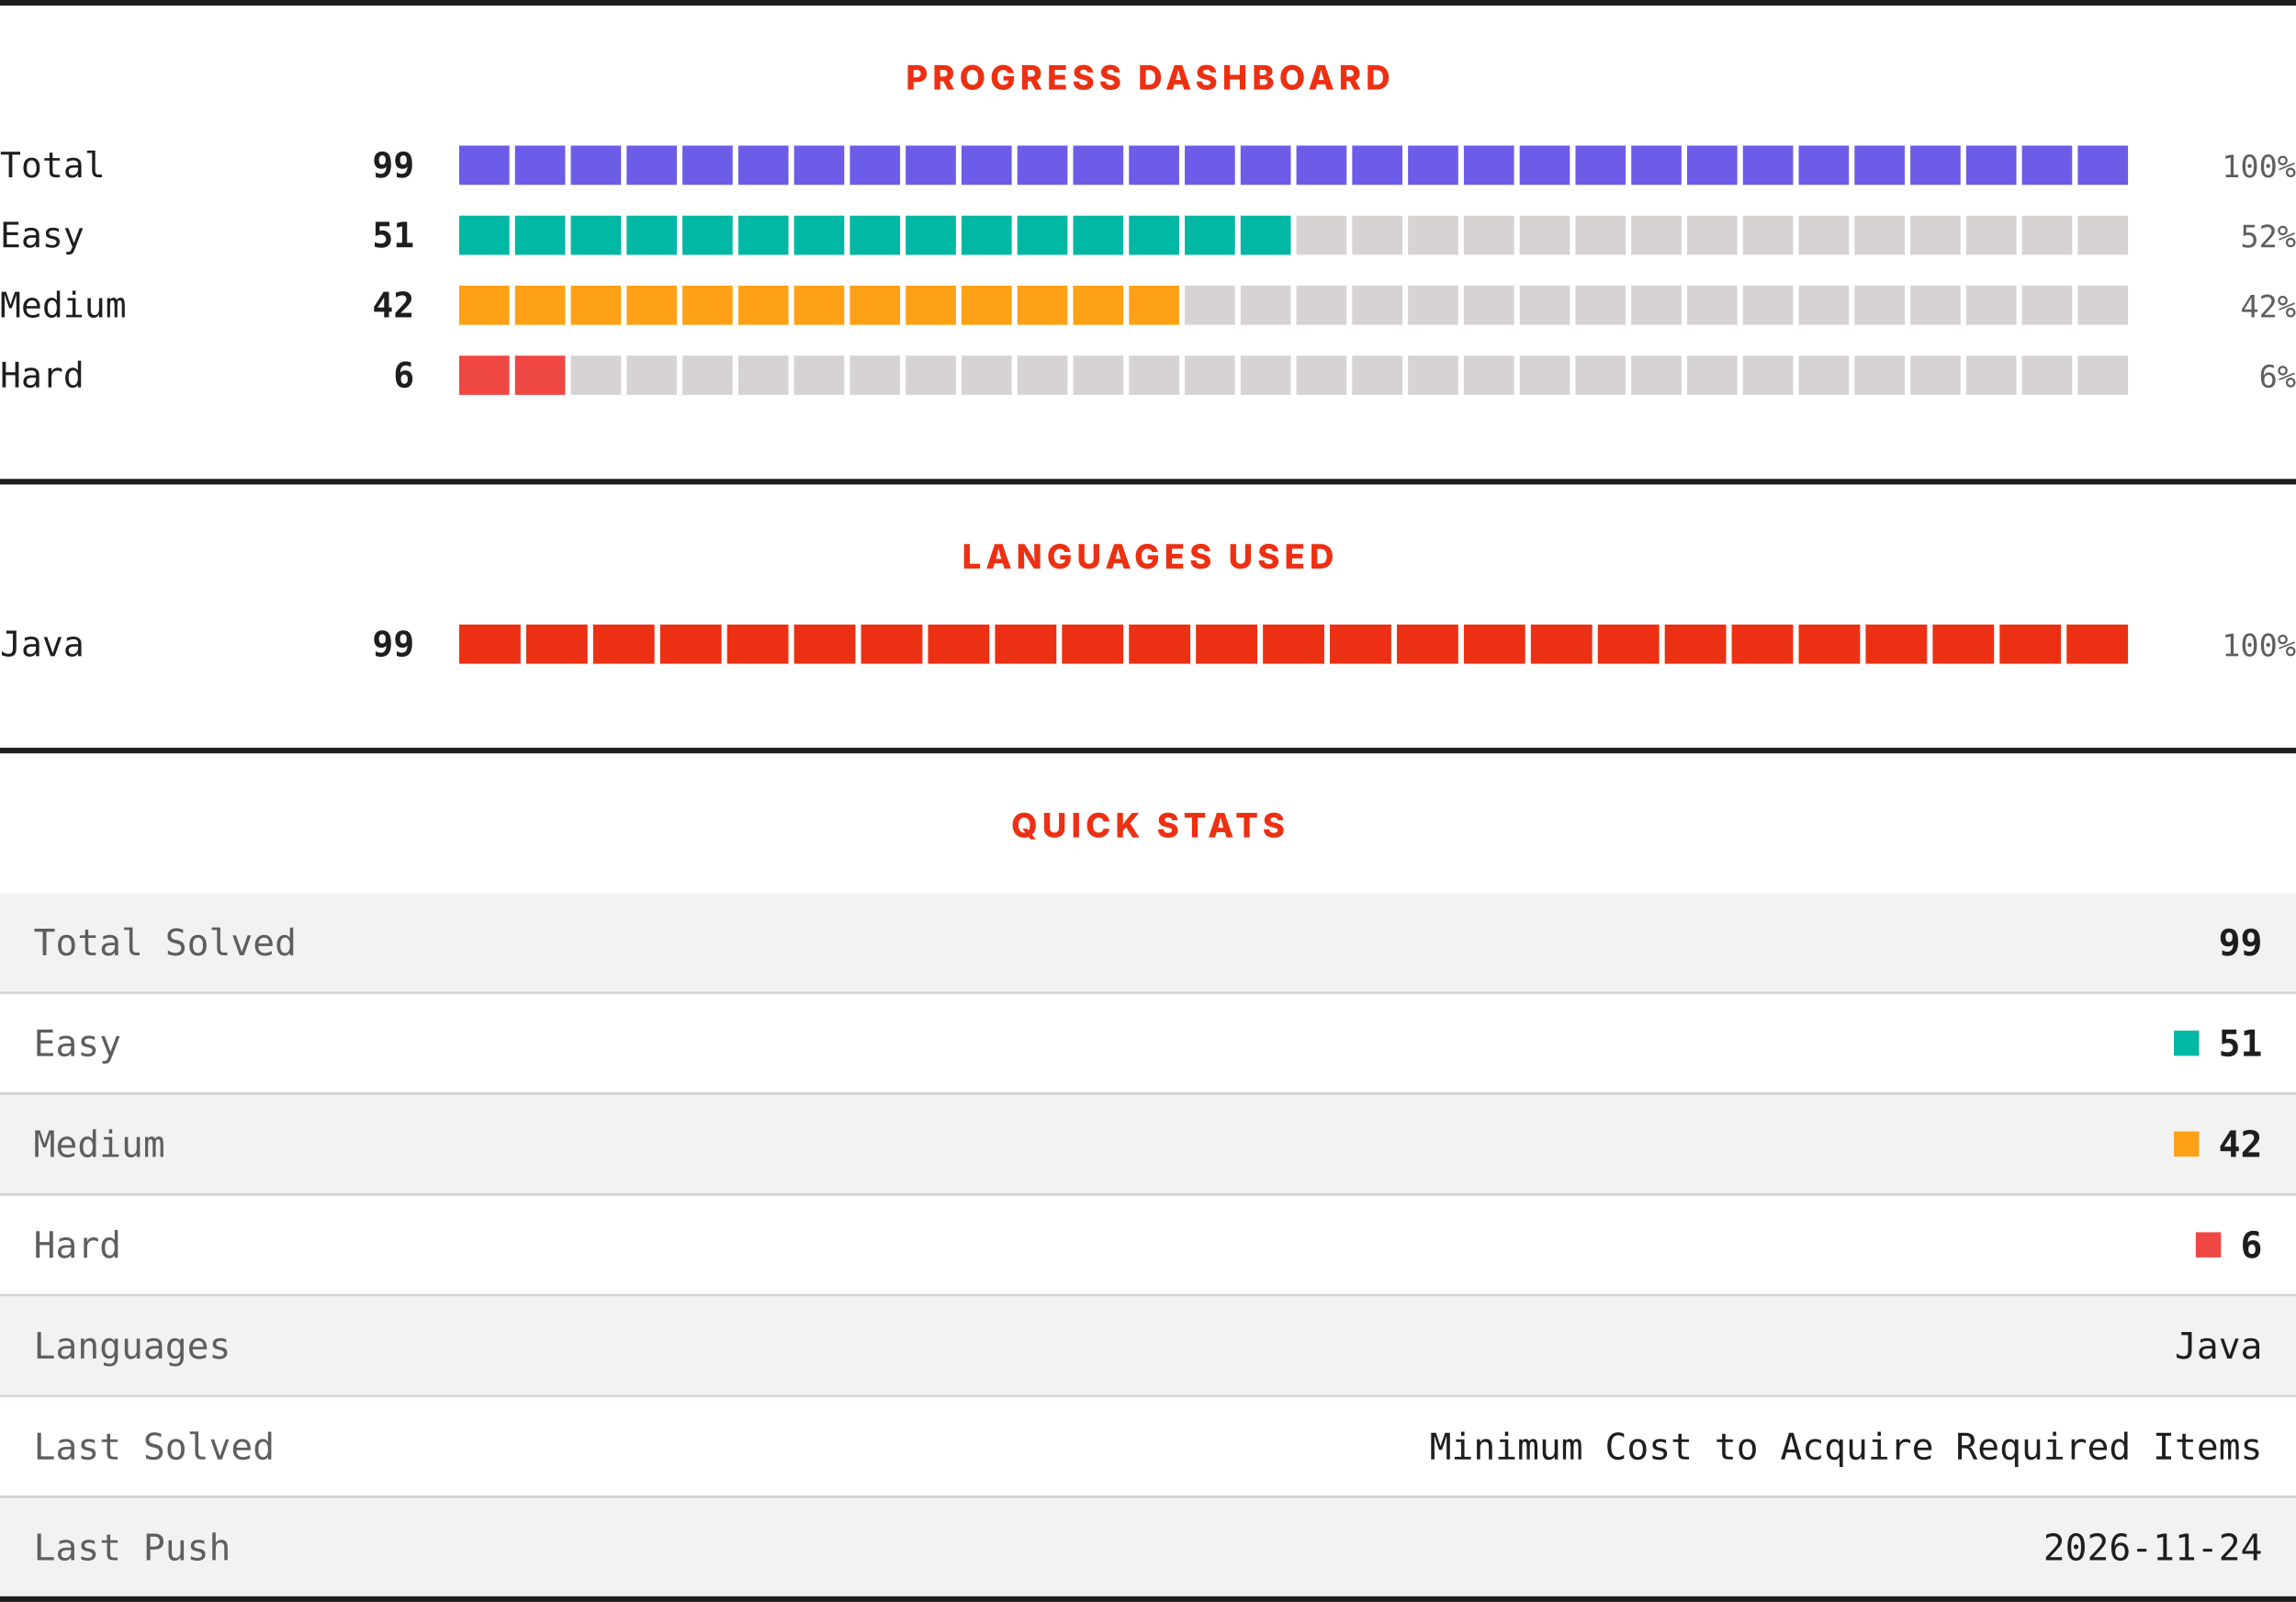
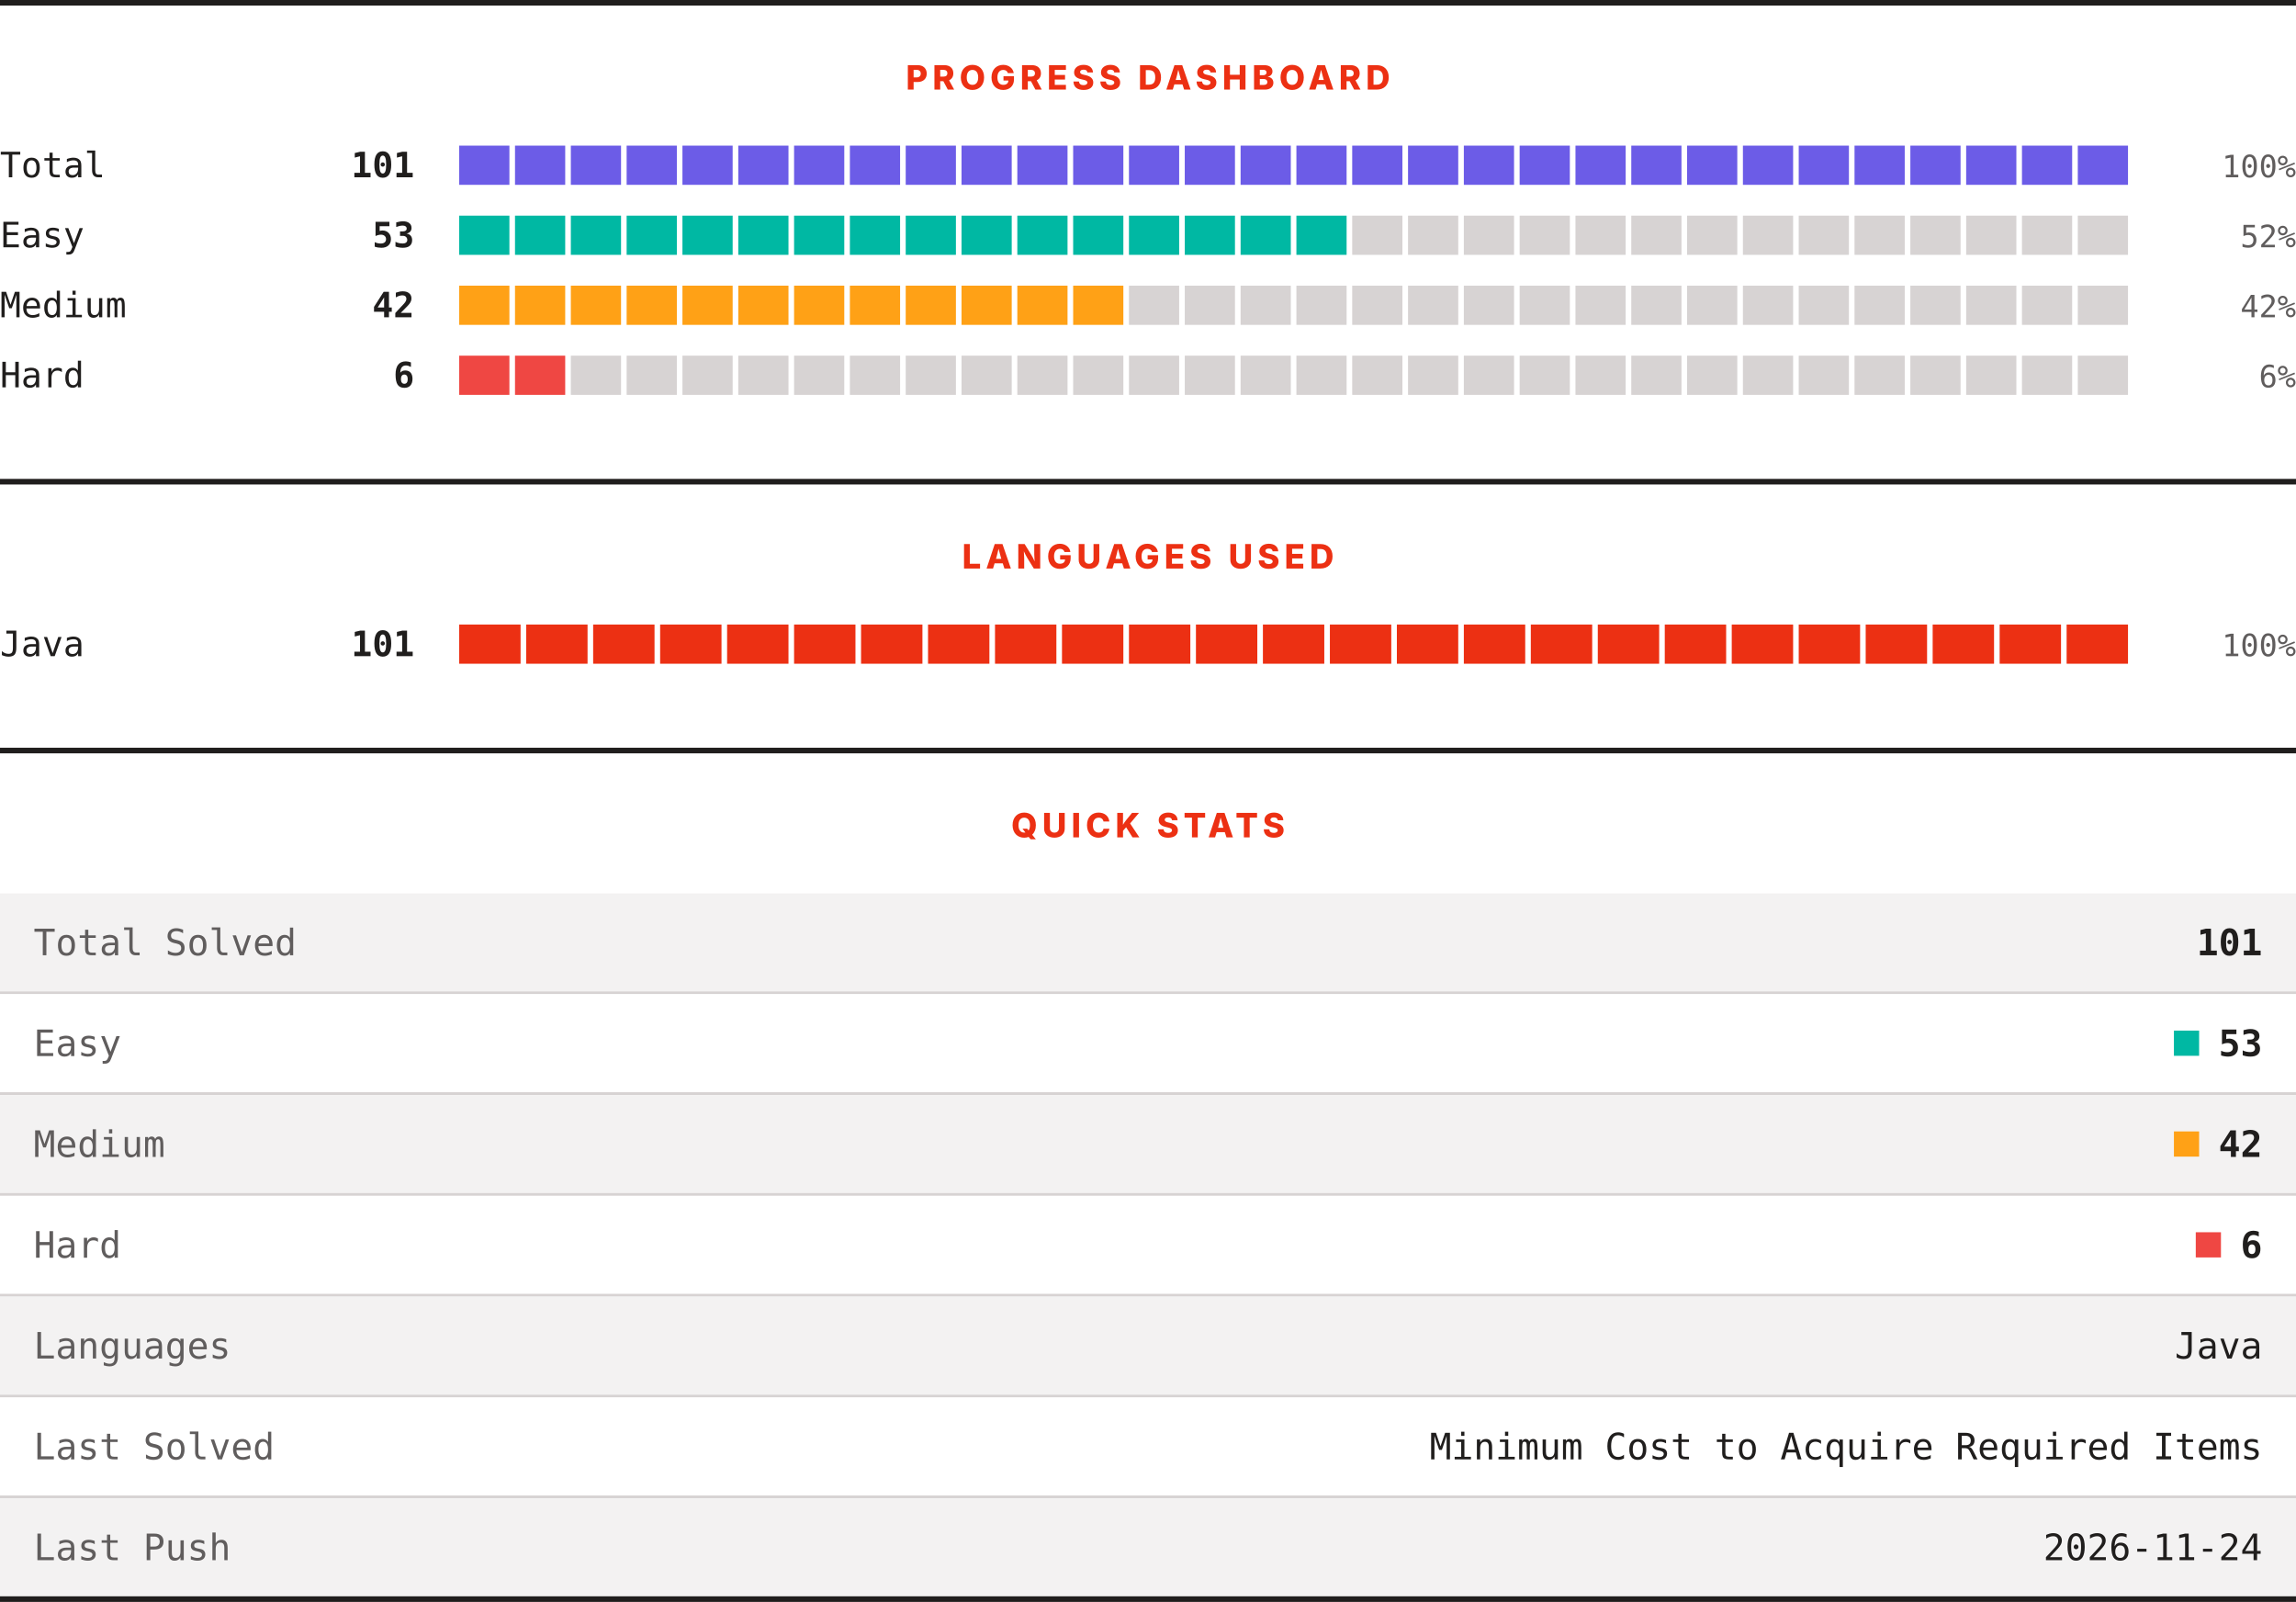
<svg xmlns="http://www.w3.org/2000/svg" width="820" height="572" viewBox="0 0 820 572" role="img" aria-label="LeetCode progress, languages and quick stats">
  <rect width="820" height="572" fill="#ffffff" />
  <rect x="0" y="0" width="820" height="2" fill="#201e1d" />
  <text x="410" y="32" text-anchor="middle" font-family="Archivo, system-ui, -apple-system, Segoe UI, sans-serif" font-size="12" font-weight="800" letter-spacing="1.68" fill="#ec3013">PROGRESS DASHBOARD</text>
  <text x="0" y="63.3" font-family="ui-monospace, SFMono-Regular, Menlo, Consolas, monospace" font-size="12.5" fill="#201e1d">Total</text>
-   <text x="148" y="63.3" text-anchor="end" font-family="ui-monospace, SFMono-Regular, Menlo, Consolas, monospace" font-size="12.5" font-weight="700" fill="#201e1d">99</text>
+   <text x="148" y="63.3" text-anchor="end" font-family="ui-monospace, SFMono-Regular, Menlo, Consolas, monospace" font-size="12.5" font-weight="700" fill="#201e1d">101</text>
  <rect x="164.00" y="52" width="17.93" height="14" fill="#6c5ce7" />
  <rect x="183.93" y="52" width="17.93" height="14" fill="#6c5ce7" />
  <rect x="203.87" y="52" width="17.93" height="14" fill="#6c5ce7" />
  <rect x="223.80" y="52" width="17.93" height="14" fill="#6c5ce7" />
  <rect x="243.73" y="52" width="17.93" height="14" fill="#6c5ce7" />
  <rect x="263.67" y="52" width="17.93" height="14" fill="#6c5ce7" />
  <rect x="283.60" y="52" width="17.93" height="14" fill="#6c5ce7" />
  <rect x="303.53" y="52" width="17.93" height="14" fill="#6c5ce7" />
  <rect x="323.47" y="52" width="17.93" height="14" fill="#6c5ce7" />
  <rect x="343.40" y="52" width="17.93" height="14" fill="#6c5ce7" />
  <rect x="363.33" y="52" width="17.93" height="14" fill="#6c5ce7" />
  <rect x="383.27" y="52" width="17.93" height="14" fill="#6c5ce7" />
  <rect x="403.20" y="52" width="17.93" height="14" fill="#6c5ce7" />
  <rect x="423.13" y="52" width="17.93" height="14" fill="#6c5ce7" />
  <rect x="443.07" y="52" width="17.93" height="14" fill="#6c5ce7" />
  <rect x="463.00" y="52" width="17.93" height="14" fill="#6c5ce7" />
  <rect x="482.93" y="52" width="17.93" height="14" fill="#6c5ce7" />
  <rect x="502.87" y="52" width="17.93" height="14" fill="#6c5ce7" />
  <rect x="522.80" y="52" width="17.93" height="14" fill="#6c5ce7" />
  <rect x="542.73" y="52" width="17.93" height="14" fill="#6c5ce7" />
  <rect x="562.67" y="52" width="17.93" height="14" fill="#6c5ce7" />
  <rect x="582.60" y="52" width="17.93" height="14" fill="#6c5ce7" />
  <rect x="602.53" y="52" width="17.93" height="14" fill="#6c5ce7" />
  <rect x="622.47" y="52" width="17.93" height="14" fill="#6c5ce7" />
  <rect x="642.40" y="52" width="17.93" height="14" fill="#6c5ce7" />
  <rect x="662.33" y="52" width="17.93" height="14" fill="#6c5ce7" />
  <rect x="682.27" y="52" width="17.93" height="14" fill="#6c5ce7" />
  <rect x="702.20" y="52" width="17.93" height="14" fill="#6c5ce7" />
  <rect x="722.13" y="52" width="17.93" height="14" fill="#6c5ce7" />
  <rect x="742.07" y="52" width="17.93" height="14" fill="#6c5ce7" />
  <text x="820" y="63.3" text-anchor="end" font-family="ui-monospace, SFMono-Regular, Menlo, Consolas, monospace" font-size="11" fill="#605d5d">100%</text>
  <text x="0" y="88.3" font-family="ui-monospace, SFMono-Regular, Menlo, Consolas, monospace" font-size="12.5" fill="#201e1d">Easy</text>
-   <text x="148" y="88.3" text-anchor="end" font-family="ui-monospace, SFMono-Regular, Menlo, Consolas, monospace" font-size="12.5" font-weight="700" fill="#201e1d">51</text>
+   <text x="148" y="88.3" text-anchor="end" font-family="ui-monospace, SFMono-Regular, Menlo, Consolas, monospace" font-size="12.5" font-weight="700" fill="#201e1d">53</text>
  <rect x="164.00" y="77" width="17.93" height="14" fill="#00b8a3" />
  <rect x="183.93" y="77" width="17.93" height="14" fill="#00b8a3" />
  <rect x="203.87" y="77" width="17.93" height="14" fill="#00b8a3" />
  <rect x="223.80" y="77" width="17.93" height="14" fill="#00b8a3" />
  <rect x="243.73" y="77" width="17.93" height="14" fill="#00b8a3" />
  <rect x="263.67" y="77" width="17.93" height="14" fill="#00b8a3" />
  <rect x="283.60" y="77" width="17.93" height="14" fill="#00b8a3" />
  <rect x="303.53" y="77" width="17.93" height="14" fill="#00b8a3" />
  <rect x="323.47" y="77" width="17.93" height="14" fill="#00b8a3" />
  <rect x="343.40" y="77" width="17.93" height="14" fill="#00b8a3" />
  <rect x="363.33" y="77" width="17.93" height="14" fill="#00b8a3" />
  <rect x="383.27" y="77" width="17.93" height="14" fill="#00b8a3" />
  <rect x="403.20" y="77" width="17.93" height="14" fill="#00b8a3" />
  <rect x="423.13" y="77" width="17.93" height="14" fill="#00b8a3" />
  <rect x="443.07" y="77" width="17.93" height="14" fill="#00b8a3" />
-   <rect x="463.00" y="77" width="17.93" height="14" fill="#d7d3d3" />
+   <rect x="463.00" y="77" width="17.93" height="14" fill="#00b8a3" />
  <rect x="482.93" y="77" width="17.93" height="14" fill="#d7d3d3" />
  <rect x="502.87" y="77" width="17.93" height="14" fill="#d7d3d3" />
  <rect x="522.80" y="77" width="17.93" height="14" fill="#d7d3d3" />
  <rect x="542.73" y="77" width="17.93" height="14" fill="#d7d3d3" />
  <rect x="562.67" y="77" width="17.93" height="14" fill="#d7d3d3" />
  <rect x="582.60" y="77" width="17.93" height="14" fill="#d7d3d3" />
  <rect x="602.53" y="77" width="17.93" height="14" fill="#d7d3d3" />
  <rect x="622.47" y="77" width="17.93" height="14" fill="#d7d3d3" />
  <rect x="642.40" y="77" width="17.93" height="14" fill="#d7d3d3" />
  <rect x="662.33" y="77" width="17.93" height="14" fill="#d7d3d3" />
  <rect x="682.27" y="77" width="17.93" height="14" fill="#d7d3d3" />
  <rect x="702.20" y="77" width="17.93" height="14" fill="#d7d3d3" />
  <rect x="722.13" y="77" width="17.93" height="14" fill="#d7d3d3" />
  <rect x="742.07" y="77" width="17.93" height="14" fill="#d7d3d3" />
  <text x="820" y="88.3" text-anchor="end" font-family="ui-monospace, SFMono-Regular, Menlo, Consolas, monospace" font-size="11" fill="#605d5d">52%</text>
  <text x="0" y="113.3" font-family="ui-monospace, SFMono-Regular, Menlo, Consolas, monospace" font-size="12.5" fill="#201e1d">Medium</text>
  <text x="148" y="113.3" text-anchor="end" font-family="ui-monospace, SFMono-Regular, Menlo, Consolas, monospace" font-size="12.5" font-weight="700" fill="#201e1d">42</text>
  <rect x="164.00" y="102" width="17.93" height="14" fill="#ffa116" />
  <rect x="183.93" y="102" width="17.93" height="14" fill="#ffa116" />
  <rect x="203.87" y="102" width="17.93" height="14" fill="#ffa116" />
  <rect x="223.80" y="102" width="17.93" height="14" fill="#ffa116" />
  <rect x="243.73" y="102" width="17.93" height="14" fill="#ffa116" />
  <rect x="263.67" y="102" width="17.93" height="14" fill="#ffa116" />
  <rect x="283.60" y="102" width="17.93" height="14" fill="#ffa116" />
  <rect x="303.53" y="102" width="17.93" height="14" fill="#ffa116" />
  <rect x="323.47" y="102" width="17.93" height="14" fill="#ffa116" />
  <rect x="343.40" y="102" width="17.93" height="14" fill="#ffa116" />
  <rect x="363.33" y="102" width="17.93" height="14" fill="#ffa116" />
  <rect x="383.27" y="102" width="17.93" height="14" fill="#ffa116" />
-   <rect x="403.20" y="102" width="17.93" height="14" fill="#ffa116" />
+   <rect x="403.20" y="102" width="17.93" height="14" fill="#d7d3d3" />
  <rect x="423.13" y="102" width="17.93" height="14" fill="#d7d3d3" />
  <rect x="443.07" y="102" width="17.93" height="14" fill="#d7d3d3" />
  <rect x="463.00" y="102" width="17.93" height="14" fill="#d7d3d3" />
  <rect x="482.93" y="102" width="17.93" height="14" fill="#d7d3d3" />
  <rect x="502.87" y="102" width="17.93" height="14" fill="#d7d3d3" />
  <rect x="522.80" y="102" width="17.93" height="14" fill="#d7d3d3" />
  <rect x="542.73" y="102" width="17.93" height="14" fill="#d7d3d3" />
  <rect x="562.67" y="102" width="17.93" height="14" fill="#d7d3d3" />
  <rect x="582.60" y="102" width="17.93" height="14" fill="#d7d3d3" />
  <rect x="602.53" y="102" width="17.93" height="14" fill="#d7d3d3" />
  <rect x="622.47" y="102" width="17.93" height="14" fill="#d7d3d3" />
  <rect x="642.40" y="102" width="17.93" height="14" fill="#d7d3d3" />
  <rect x="662.33" y="102" width="17.93" height="14" fill="#d7d3d3" />
  <rect x="682.27" y="102" width="17.93" height="14" fill="#d7d3d3" />
  <rect x="702.20" y="102" width="17.93" height="14" fill="#d7d3d3" />
  <rect x="722.13" y="102" width="17.93" height="14" fill="#d7d3d3" />
  <rect x="742.07" y="102" width="17.93" height="14" fill="#d7d3d3" />
  <text x="820" y="113.3" text-anchor="end" font-family="ui-monospace, SFMono-Regular, Menlo, Consolas, monospace" font-size="11" fill="#605d5d">42%</text>
  <text x="0" y="138.3" font-family="ui-monospace, SFMono-Regular, Menlo, Consolas, monospace" font-size="12.5" fill="#201e1d">Hard</text>
  <text x="148" y="138.3" text-anchor="end" font-family="ui-monospace, SFMono-Regular, Menlo, Consolas, monospace" font-size="12.5" font-weight="700" fill="#201e1d">6</text>
  <rect x="164.00" y="127" width="17.93" height="14" fill="#ef4743" />
  <rect x="183.93" y="127" width="17.93" height="14" fill="#ef4743" />
  <rect x="203.87" y="127" width="17.93" height="14" fill="#d7d3d3" />
  <rect x="223.80" y="127" width="17.93" height="14" fill="#d7d3d3" />
  <rect x="243.73" y="127" width="17.93" height="14" fill="#d7d3d3" />
  <rect x="263.67" y="127" width="17.93" height="14" fill="#d7d3d3" />
  <rect x="283.60" y="127" width="17.93" height="14" fill="#d7d3d3" />
  <rect x="303.53" y="127" width="17.93" height="14" fill="#d7d3d3" />
  <rect x="323.47" y="127" width="17.93" height="14" fill="#d7d3d3" />
  <rect x="343.40" y="127" width="17.93" height="14" fill="#d7d3d3" />
  <rect x="363.33" y="127" width="17.93" height="14" fill="#d7d3d3" />
  <rect x="383.27" y="127" width="17.93" height="14" fill="#d7d3d3" />
  <rect x="403.20" y="127" width="17.93" height="14" fill="#d7d3d3" />
  <rect x="423.13" y="127" width="17.93" height="14" fill="#d7d3d3" />
  <rect x="443.07" y="127" width="17.93" height="14" fill="#d7d3d3" />
  <rect x="463.00" y="127" width="17.93" height="14" fill="#d7d3d3" />
  <rect x="482.93" y="127" width="17.93" height="14" fill="#d7d3d3" />
  <rect x="502.87" y="127" width="17.93" height="14" fill="#d7d3d3" />
  <rect x="522.80" y="127" width="17.93" height="14" fill="#d7d3d3" />
  <rect x="542.73" y="127" width="17.93" height="14" fill="#d7d3d3" />
  <rect x="562.67" y="127" width="17.93" height="14" fill="#d7d3d3" />
  <rect x="582.60" y="127" width="17.93" height="14" fill="#d7d3d3" />
  <rect x="602.53" y="127" width="17.93" height="14" fill="#d7d3d3" />
  <rect x="622.47" y="127" width="17.93" height="14" fill="#d7d3d3" />
  <rect x="642.40" y="127" width="17.93" height="14" fill="#d7d3d3" />
  <rect x="662.33" y="127" width="17.93" height="14" fill="#d7d3d3" />
  <rect x="682.27" y="127" width="17.93" height="14" fill="#d7d3d3" />
  <rect x="702.20" y="127" width="17.93" height="14" fill="#d7d3d3" />
  <rect x="722.13" y="127" width="17.93" height="14" fill="#d7d3d3" />
  <rect x="742.07" y="127" width="17.93" height="14" fill="#d7d3d3" />
  <text x="820" y="138.3" text-anchor="end" font-family="ui-monospace, SFMono-Regular, Menlo, Consolas, monospace" font-size="11" fill="#605d5d">6%</text>
  <rect x="0" y="171" width="820" height="2" fill="#201e1d" />
  <text x="410" y="203" text-anchor="middle" font-family="Archivo, system-ui, -apple-system, Segoe UI, sans-serif" font-size="12" font-weight="800" letter-spacing="1.68" fill="#ec3013">LANGUAGES USED</text>
  <text x="0" y="234.3" font-family="ui-monospace, SFMono-Regular, Menlo, Consolas, monospace" font-size="12.5" fill="#201e1d">Java</text>
-   <text x="148" y="234.3" text-anchor="end" font-family="ui-monospace, SFMono-Regular, Menlo, Consolas, monospace" font-size="12.5" font-weight="700" fill="#201e1d">99</text>
+   <text x="148" y="234.3" text-anchor="end" font-family="ui-monospace, SFMono-Regular, Menlo, Consolas, monospace" font-size="12.5" font-weight="700" fill="#201e1d">101</text>
  <rect x="164.00" y="223" width="21.92" height="14" fill="#ec3013" />
  <rect x="187.92" y="223" width="21.92" height="14" fill="#ec3013" />
  <rect x="211.84" y="223" width="21.92" height="14" fill="#ec3013" />
  <rect x="235.76" y="223" width="21.92" height="14" fill="#ec3013" />
  <rect x="259.68" y="223" width="21.92" height="14" fill="#ec3013" />
  <rect x="283.60" y="223" width="21.92" height="14" fill="#ec3013" />
  <rect x="307.52" y="223" width="21.92" height="14" fill="#ec3013" />
  <rect x="331.44" y="223" width="21.92" height="14" fill="#ec3013" />
  <rect x="355.36" y="223" width="21.92" height="14" fill="#ec3013" />
  <rect x="379.28" y="223" width="21.92" height="14" fill="#ec3013" />
  <rect x="403.20" y="223" width="21.92" height="14" fill="#ec3013" />
  <rect x="427.12" y="223" width="21.92" height="14" fill="#ec3013" />
  <rect x="451.04" y="223" width="21.92" height="14" fill="#ec3013" />
  <rect x="474.96" y="223" width="21.92" height="14" fill="#ec3013" />
  <rect x="498.88" y="223" width="21.92" height="14" fill="#ec3013" />
  <rect x="522.80" y="223" width="21.92" height="14" fill="#ec3013" />
  <rect x="546.72" y="223" width="21.92" height="14" fill="#ec3013" />
  <rect x="570.64" y="223" width="21.92" height="14" fill="#ec3013" />
  <rect x="594.56" y="223" width="21.92" height="14" fill="#ec3013" />
  <rect x="618.48" y="223" width="21.92" height="14" fill="#ec3013" />
  <rect x="642.40" y="223" width="21.92" height="14" fill="#ec3013" />
  <rect x="666.32" y="223" width="21.92" height="14" fill="#ec3013" />
  <rect x="690.24" y="223" width="21.92" height="14" fill="#ec3013" />
  <rect x="714.16" y="223" width="21.92" height="14" fill="#ec3013" />
  <rect x="738.08" y="223" width="21.92" height="14" fill="#ec3013" />
  <text x="820" y="234.3" text-anchor="end" font-family="ui-monospace, SFMono-Regular, Menlo, Consolas, monospace" font-size="11" fill="#605d5d">100%</text>
  <rect x="0" y="267" width="820" height="2" fill="#201e1d" />
  <text x="410" y="299" text-anchor="middle" font-family="Archivo, system-ui, -apple-system, Segoe UI, sans-serif" font-size="12" font-weight="800" letter-spacing="1.68" fill="#ec3013">QUICK STATS</text>
  <rect x="0" y="319" width="820" height="35" fill="#f3f2f2" />
  <text x="12" y="341.1" font-family="ui-monospace, SFMono-Regular, Menlo, Consolas, monospace" font-size="13" fill="#605d5d">Total Solved</text>
-   <text x="808" y="341.1" text-anchor="end" font-family="ui-monospace, SFMono-Regular, Menlo, Consolas, monospace" font-size="13" font-weight="700" fill="#201e1d">99</text>
+   <text x="808" y="341.1" text-anchor="end" font-family="ui-monospace, SFMono-Regular, Menlo, Consolas, monospace" font-size="13" font-weight="700" fill="#201e1d">101</text>
  <rect x="0" y="354" width="820" height="1" fill="#d7d3d3" />
  <rect x="0" y="355" width="820" height="35" fill="#ffffff" />
  <text x="12" y="377.1" font-family="ui-monospace, SFMono-Regular, Menlo, Consolas, monospace" font-size="13" fill="#605d5d">Easy</text>
  <rect x="776.4" y="368" width="9" height="9" fill="#00b8a3" />
-   <text x="808" y="377.1" text-anchor="end" font-family="ui-monospace, SFMono-Regular, Menlo, Consolas, monospace" font-size="13" font-weight="700" fill="#201e1d">51</text>
+   <text x="808" y="377.1" text-anchor="end" font-family="ui-monospace, SFMono-Regular, Menlo, Consolas, monospace" font-size="13" font-weight="700" fill="#201e1d">53</text>
  <rect x="0" y="390" width="820" height="1" fill="#d7d3d3" />
  <rect x="0" y="391" width="820" height="35" fill="#f3f2f2" />
  <text x="12" y="413.1" font-family="ui-monospace, SFMono-Regular, Menlo, Consolas, monospace" font-size="13" fill="#605d5d">Medium</text>
  <rect x="776.4" y="404" width="9" height="9" fill="#ffa116" />
  <text x="808" y="413.1" text-anchor="end" font-family="ui-monospace, SFMono-Regular, Menlo, Consolas, monospace" font-size="13" font-weight="700" fill="#201e1d">42</text>
  <rect x="0" y="426" width="820" height="1" fill="#d7d3d3" />
  <rect x="0" y="427" width="820" height="35" fill="#ffffff" />
  <text x="12" y="449.1" font-family="ui-monospace, SFMono-Regular, Menlo, Consolas, monospace" font-size="13" fill="#605d5d">Hard</text>
  <rect x="784.2" y="440" width="9" height="9" fill="#ef4743" />
  <text x="808" y="449.1" text-anchor="end" font-family="ui-monospace, SFMono-Regular, Menlo, Consolas, monospace" font-size="13" font-weight="700" fill="#201e1d">6</text>
  <rect x="0" y="462" width="820" height="1" fill="#d7d3d3" />
  <rect x="0" y="463" width="820" height="35" fill="#f3f2f2" />
  <text x="12" y="485.1" font-family="ui-monospace, SFMono-Regular, Menlo, Consolas, monospace" font-size="13" fill="#605d5d">Languages</text>
  <text x="808" y="485.1" text-anchor="end" font-family="ui-monospace, SFMono-Regular, Menlo, Consolas, monospace" font-size="13" fill="#201e1d">Java</text>
  <rect x="0" y="498" width="820" height="1" fill="#d7d3d3" />
  <rect x="0" y="499" width="820" height="35" fill="#ffffff" />
  <text x="12" y="521.1" font-family="ui-monospace, SFMono-Regular, Menlo, Consolas, monospace" font-size="13" fill="#605d5d">Last Solved</text>
  <text x="808" y="521.1" text-anchor="end" font-family="ui-monospace, SFMono-Regular, Menlo, Consolas, monospace" font-size="13" fill="#201e1d">Minimum Cost to Acquire Required Items</text>
  <rect x="0" y="534" width="820" height="1" fill="#d7d3d3" />
  <rect x="0" y="535" width="820" height="35" fill="#f3f2f2" />
  <text x="12" y="557.1" font-family="ui-monospace, SFMono-Regular, Menlo, Consolas, monospace" font-size="13" fill="#605d5d">Last Push</text>
  <text x="808" y="557.1" text-anchor="end" font-family="ui-monospace, SFMono-Regular, Menlo, Consolas, monospace" font-size="13" fill="#201e1d">2026-11-24</text>
  <rect x="0" y="570" width="820" height="2" fill="#201e1d" />
</svg>
